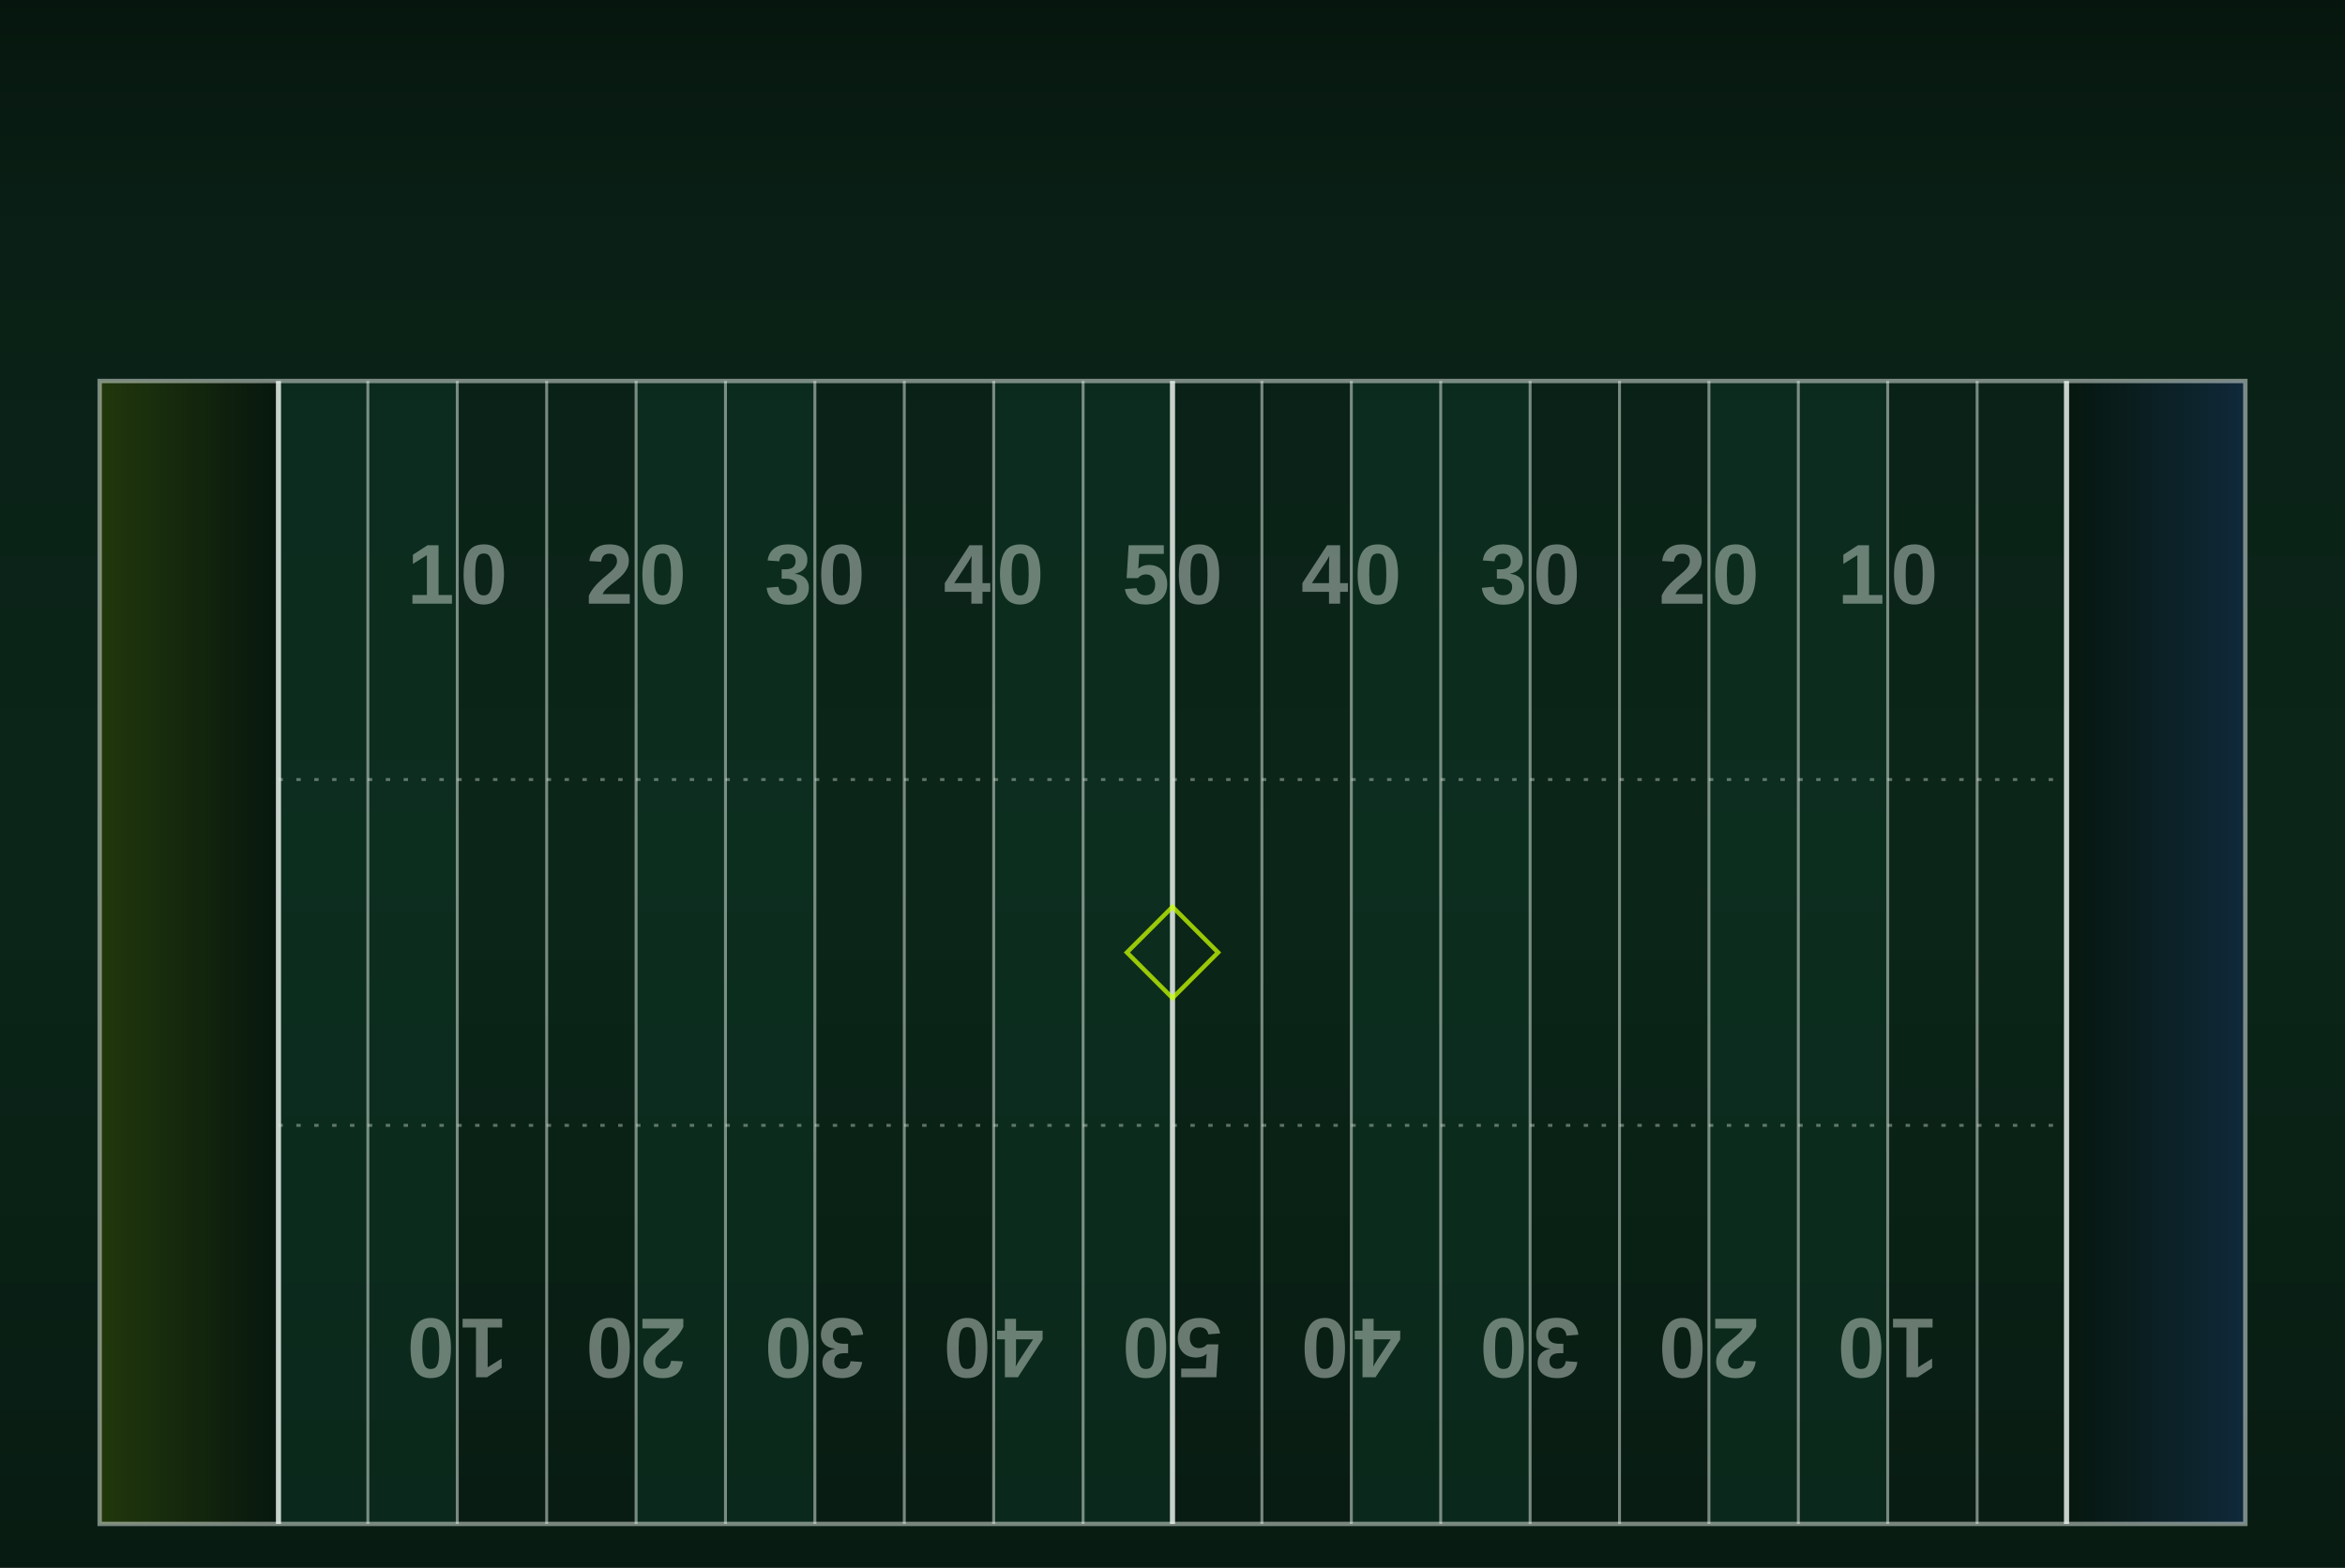
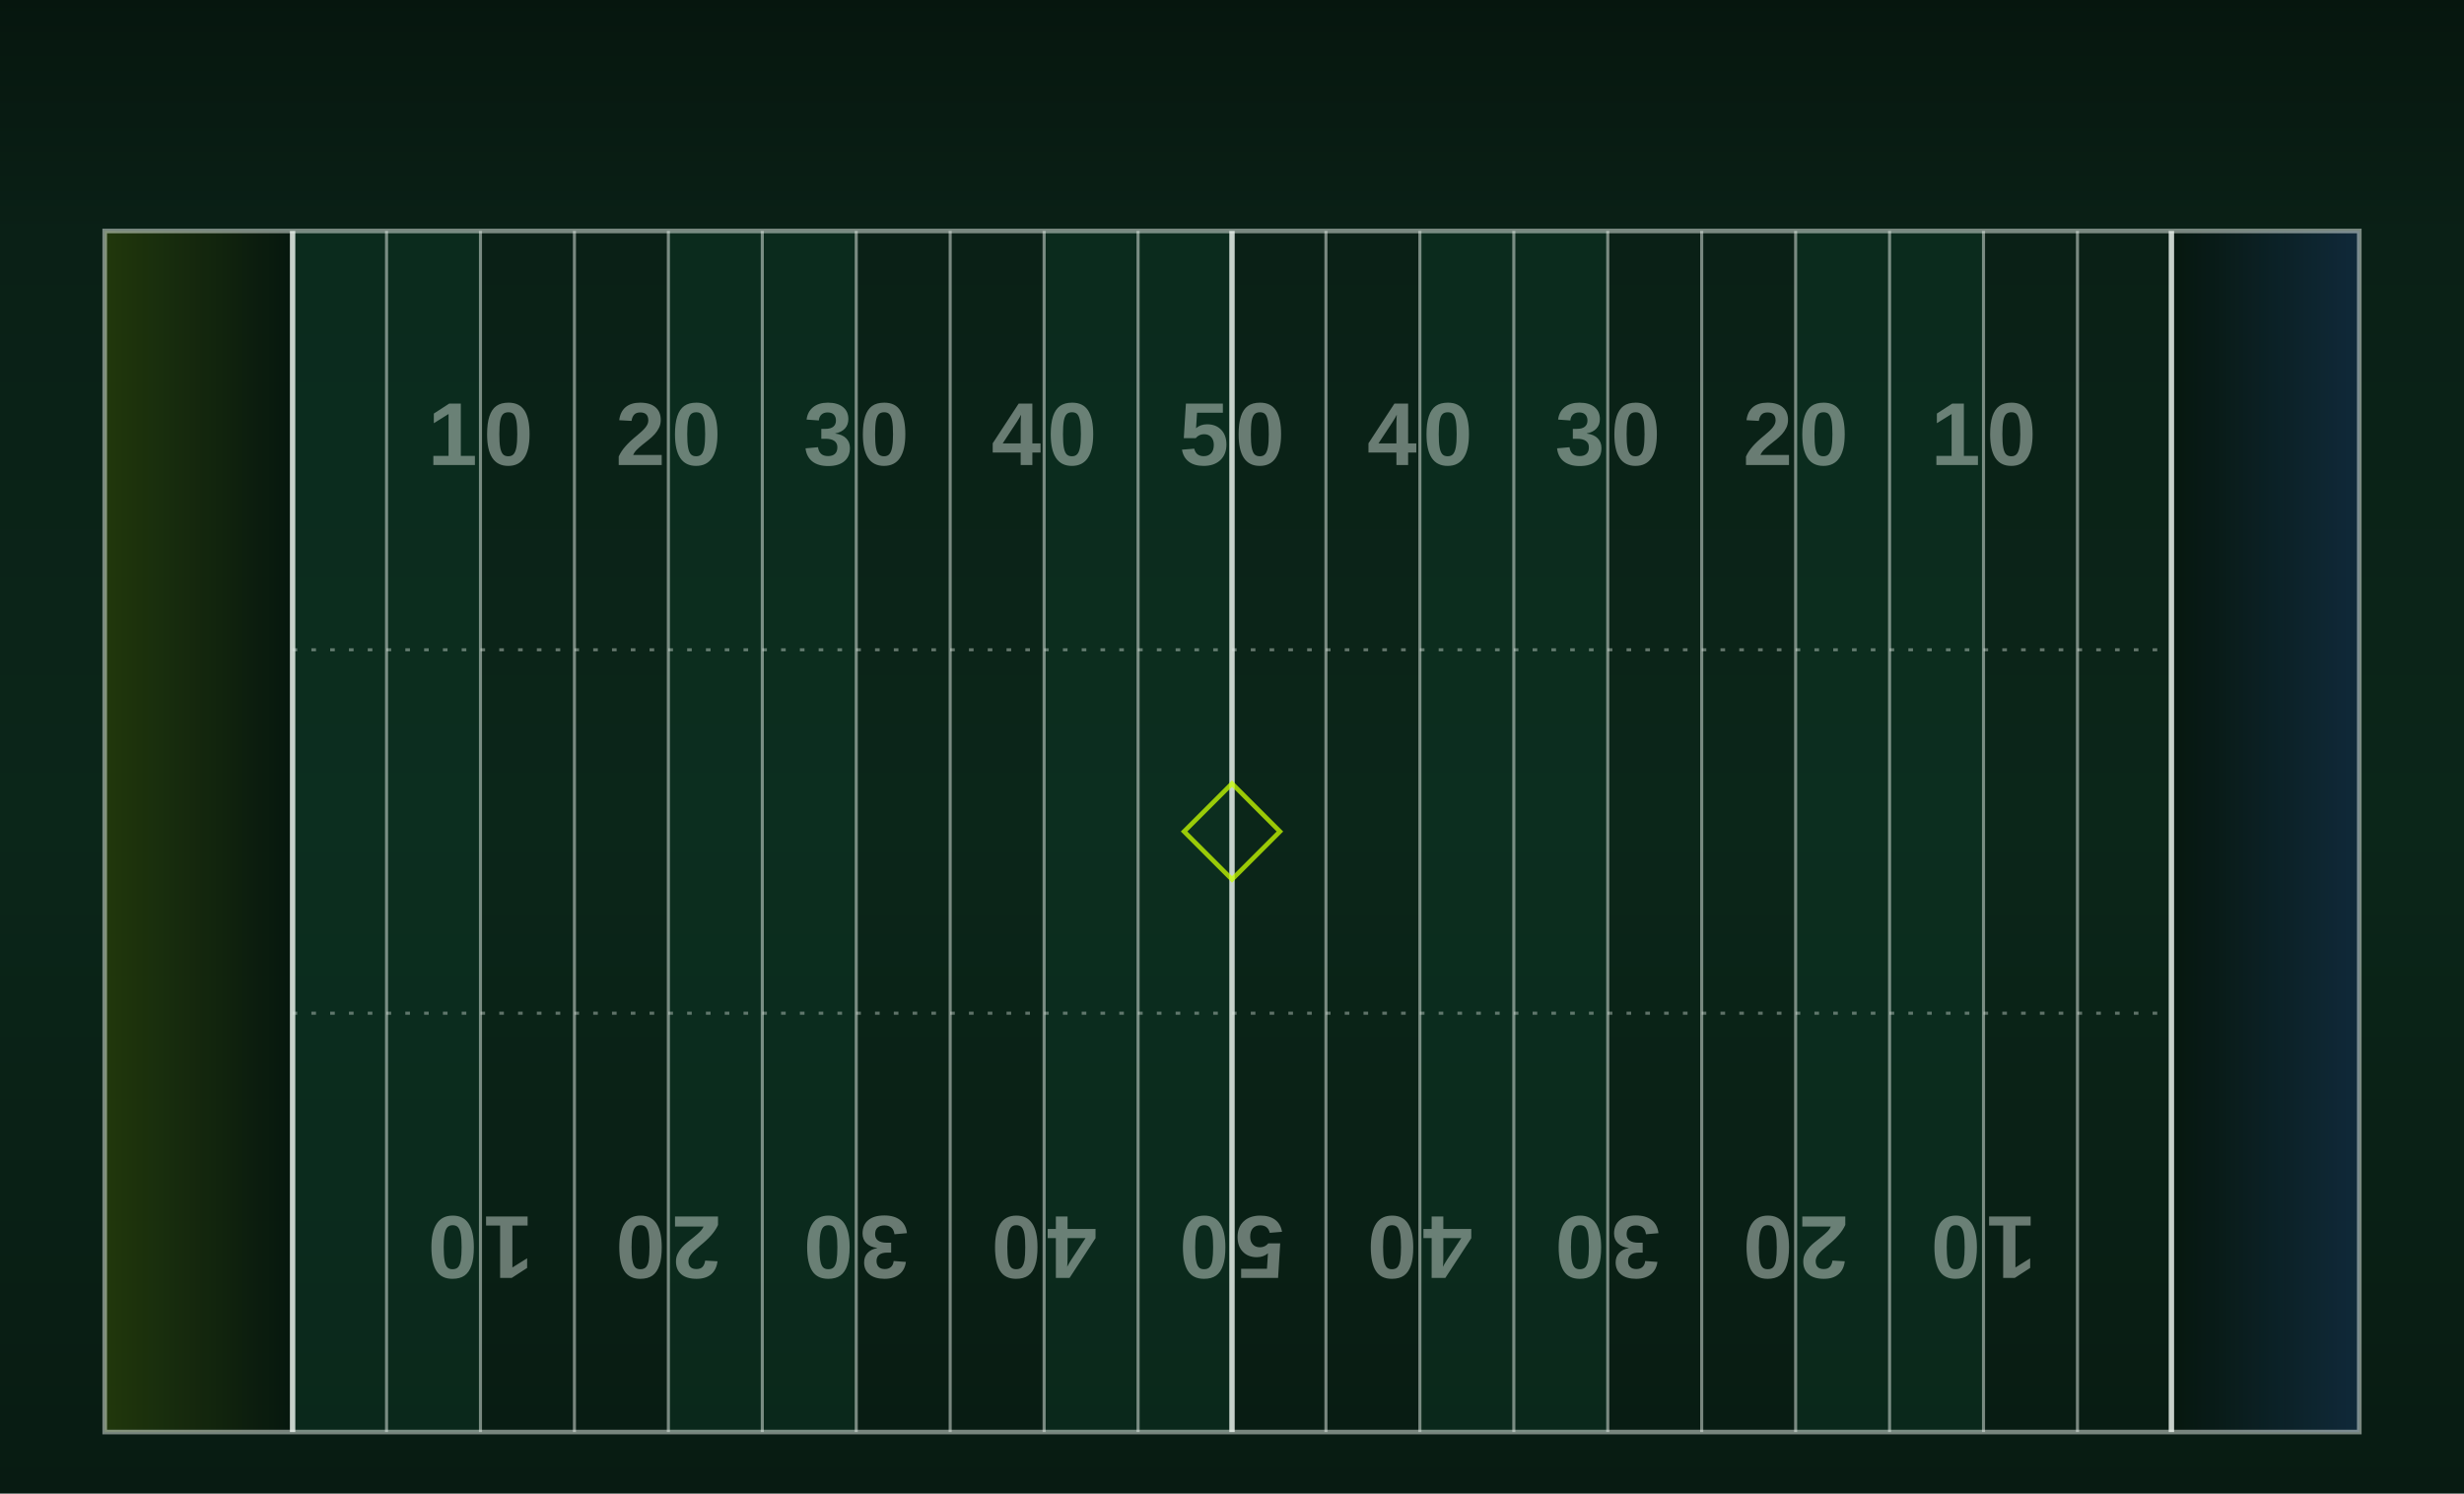
- <svg xmlns="http://www.w3.org/2000/svg" viewBox="0 0 1600 1070" preserveAspectRatio="xMidYMid slice">
+ <svg xmlns="http://www.w3.org/2000/svg" viewBox="0 0 1600 970" preserveAspectRatio="xMidYMid slice">
  <defs>
    <linearGradient id="turf" x1="0" y1="0" x2="0" y2="1">
      <stop offset="0" stop-color="#06160e" />
      <stop offset="0.16" stop-color="#0a2016" />
      <stop offset="0.55" stop-color="#0b2619" />
      <stop offset="1" stop-color="#081b12" />
    </linearGradient>
    <linearGradient id="ezL" x1="0" y1="0" x2="1" y2="0">
      <stop offset="0" stop-color="#c9ff00" stop-opacity="0.14" />
      <stop offset="1" stop-color="#c9ff00" stop-opacity="0" />
    </linearGradient>
    <linearGradient id="ezR" x1="1" y1="0" x2="0" y2="0">
      <stop offset="0" stop-color="#3d7bff" stop-opacity="0.18" />
      <stop offset="1" stop-color="#3d7bff" stop-opacity="0" />
    </linearGradient>
  </defs>
-   <rect x="0" y="0" width="1600" height="1070" fill="url(#turf)" />
-   <g transform="translate(0 200)">
+   <rect x="0" y="0" width="1600" height="970" fill="url(#turf)" />
+   <g transform="translate(0 90)">
    <g fill="#0f3826" fill-opacity="0.45">
      <rect x="190" y="60" width="122" height="780" />
      <rect x="434" y="60" width="122" height="780" />
      <rect x="678" y="60" width="122" height="780" />
      <rect x="922" y="60" width="122" height="780" />
      <rect x="1166" y="60" width="122" height="780" />
    </g>
    <rect x="68" y="60" width="122" height="780" fill="#06170e" />
    <rect x="1410" y="60" width="122" height="780" fill="#06170e" />
    <rect x="68" y="60" width="122" height="780" fill="url(#ezL)" />
    <rect x="1410" y="60" width="122" height="780" fill="url(#ezR)" />
    <rect x="68" y="60" width="1464" height="780" fill="none" stroke="#e8f0ea" stroke-opacity="0.5" stroke-width="3" />
    <g stroke="#e8f0ea" stroke-opacity="0.5" stroke-width="2">
      <line x1="251" y1="60" x2="251" y2="840" />
      <line x1="312" y1="60" x2="312" y2="840" />
      <line x1="373" y1="60" x2="373" y2="840" />
      <line x1="434" y1="60" x2="434" y2="840" />
      <line x1="495" y1="60" x2="495" y2="840" />
      <line x1="556" y1="60" x2="556" y2="840" />
      <line x1="617" y1="60" x2="617" y2="840" />
      <line x1="678" y1="60" x2="678" y2="840" />
      <line x1="739" y1="60" x2="739" y2="840" />
      <line x1="861" y1="60" x2="861" y2="840" />
      <line x1="922" y1="60" x2="922" y2="840" />
      <line x1="983" y1="60" x2="983" y2="840" />
      <line x1="1044" y1="60" x2="1044" y2="840" />
      <line x1="1105" y1="60" x2="1105" y2="840" />
      <line x1="1166" y1="60" x2="1166" y2="840" />
      <line x1="1227" y1="60" x2="1227" y2="840" />
      <line x1="1288" y1="60" x2="1288" y2="840" />
      <line x1="1349" y1="60" x2="1349" y2="840" />
    </g>
    <g stroke="#e8f0ea" stroke-opacity="0.85" stroke-width="3.5">
      <line x1="190" y1="60" x2="190" y2="840" />
      <line x1="1410" y1="60" x2="1410" y2="840" />
      <line x1="800" y1="60" x2="800" y2="840" />
    </g>
    <g stroke="#dfe9e2" stroke-opacity="0.4" stroke-width="2" stroke-dasharray="3 9.2">
      <line x1="190" y1="332" x2="1410" y2="332" />
      <line x1="190" y1="568" x2="1410" y2="568" />
    </g>
    <g fill="#dfe9e2" fill-opacity="0.45" font-family="'Arial Narrow', Arial, sans-serif" font-weight="700" font-size="58" text-anchor="middle" letter-spacing="4">
      <text x="312" y="212">10</text>
      <text x="434" y="212">20</text>
      <text x="556" y="212">30</text>
      <text x="678" y="212">40</text>
      <text x="800" y="212">50</text>
      <text x="922" y="212">40</text>
      <text x="1044" y="212">30</text>
      <text x="1166" y="212">20</text>
      <text x="1288" y="212">10</text>
    </g>
    <g fill="#dfe9e2" fill-opacity="0.45" font-family="'Arial Narrow', Arial, sans-serif" font-weight="700" font-size="58" text-anchor="middle" letter-spacing="4" transform="rotate(180 800 700)">
      <text x="312" y="700">10</text>
      <text x="434" y="700">20</text>
      <text x="556" y="700">30</text>
      <text x="678" y="700">40</text>
      <text x="800" y="700">50</text>
      <text x="922" y="700">40</text>
      <text x="1044" y="700">30</text>
      <text x="1166" y="700">20</text>
      <text x="1288" y="700">10</text>
    </g>
    <g transform="translate(800 450) rotate(45)">
      <rect x="-22" y="-22" width="44" height="44" fill="none" stroke="#c9ff00" stroke-opacity="0.75" stroke-width="3" />
    </g>
  </g>
</svg>
